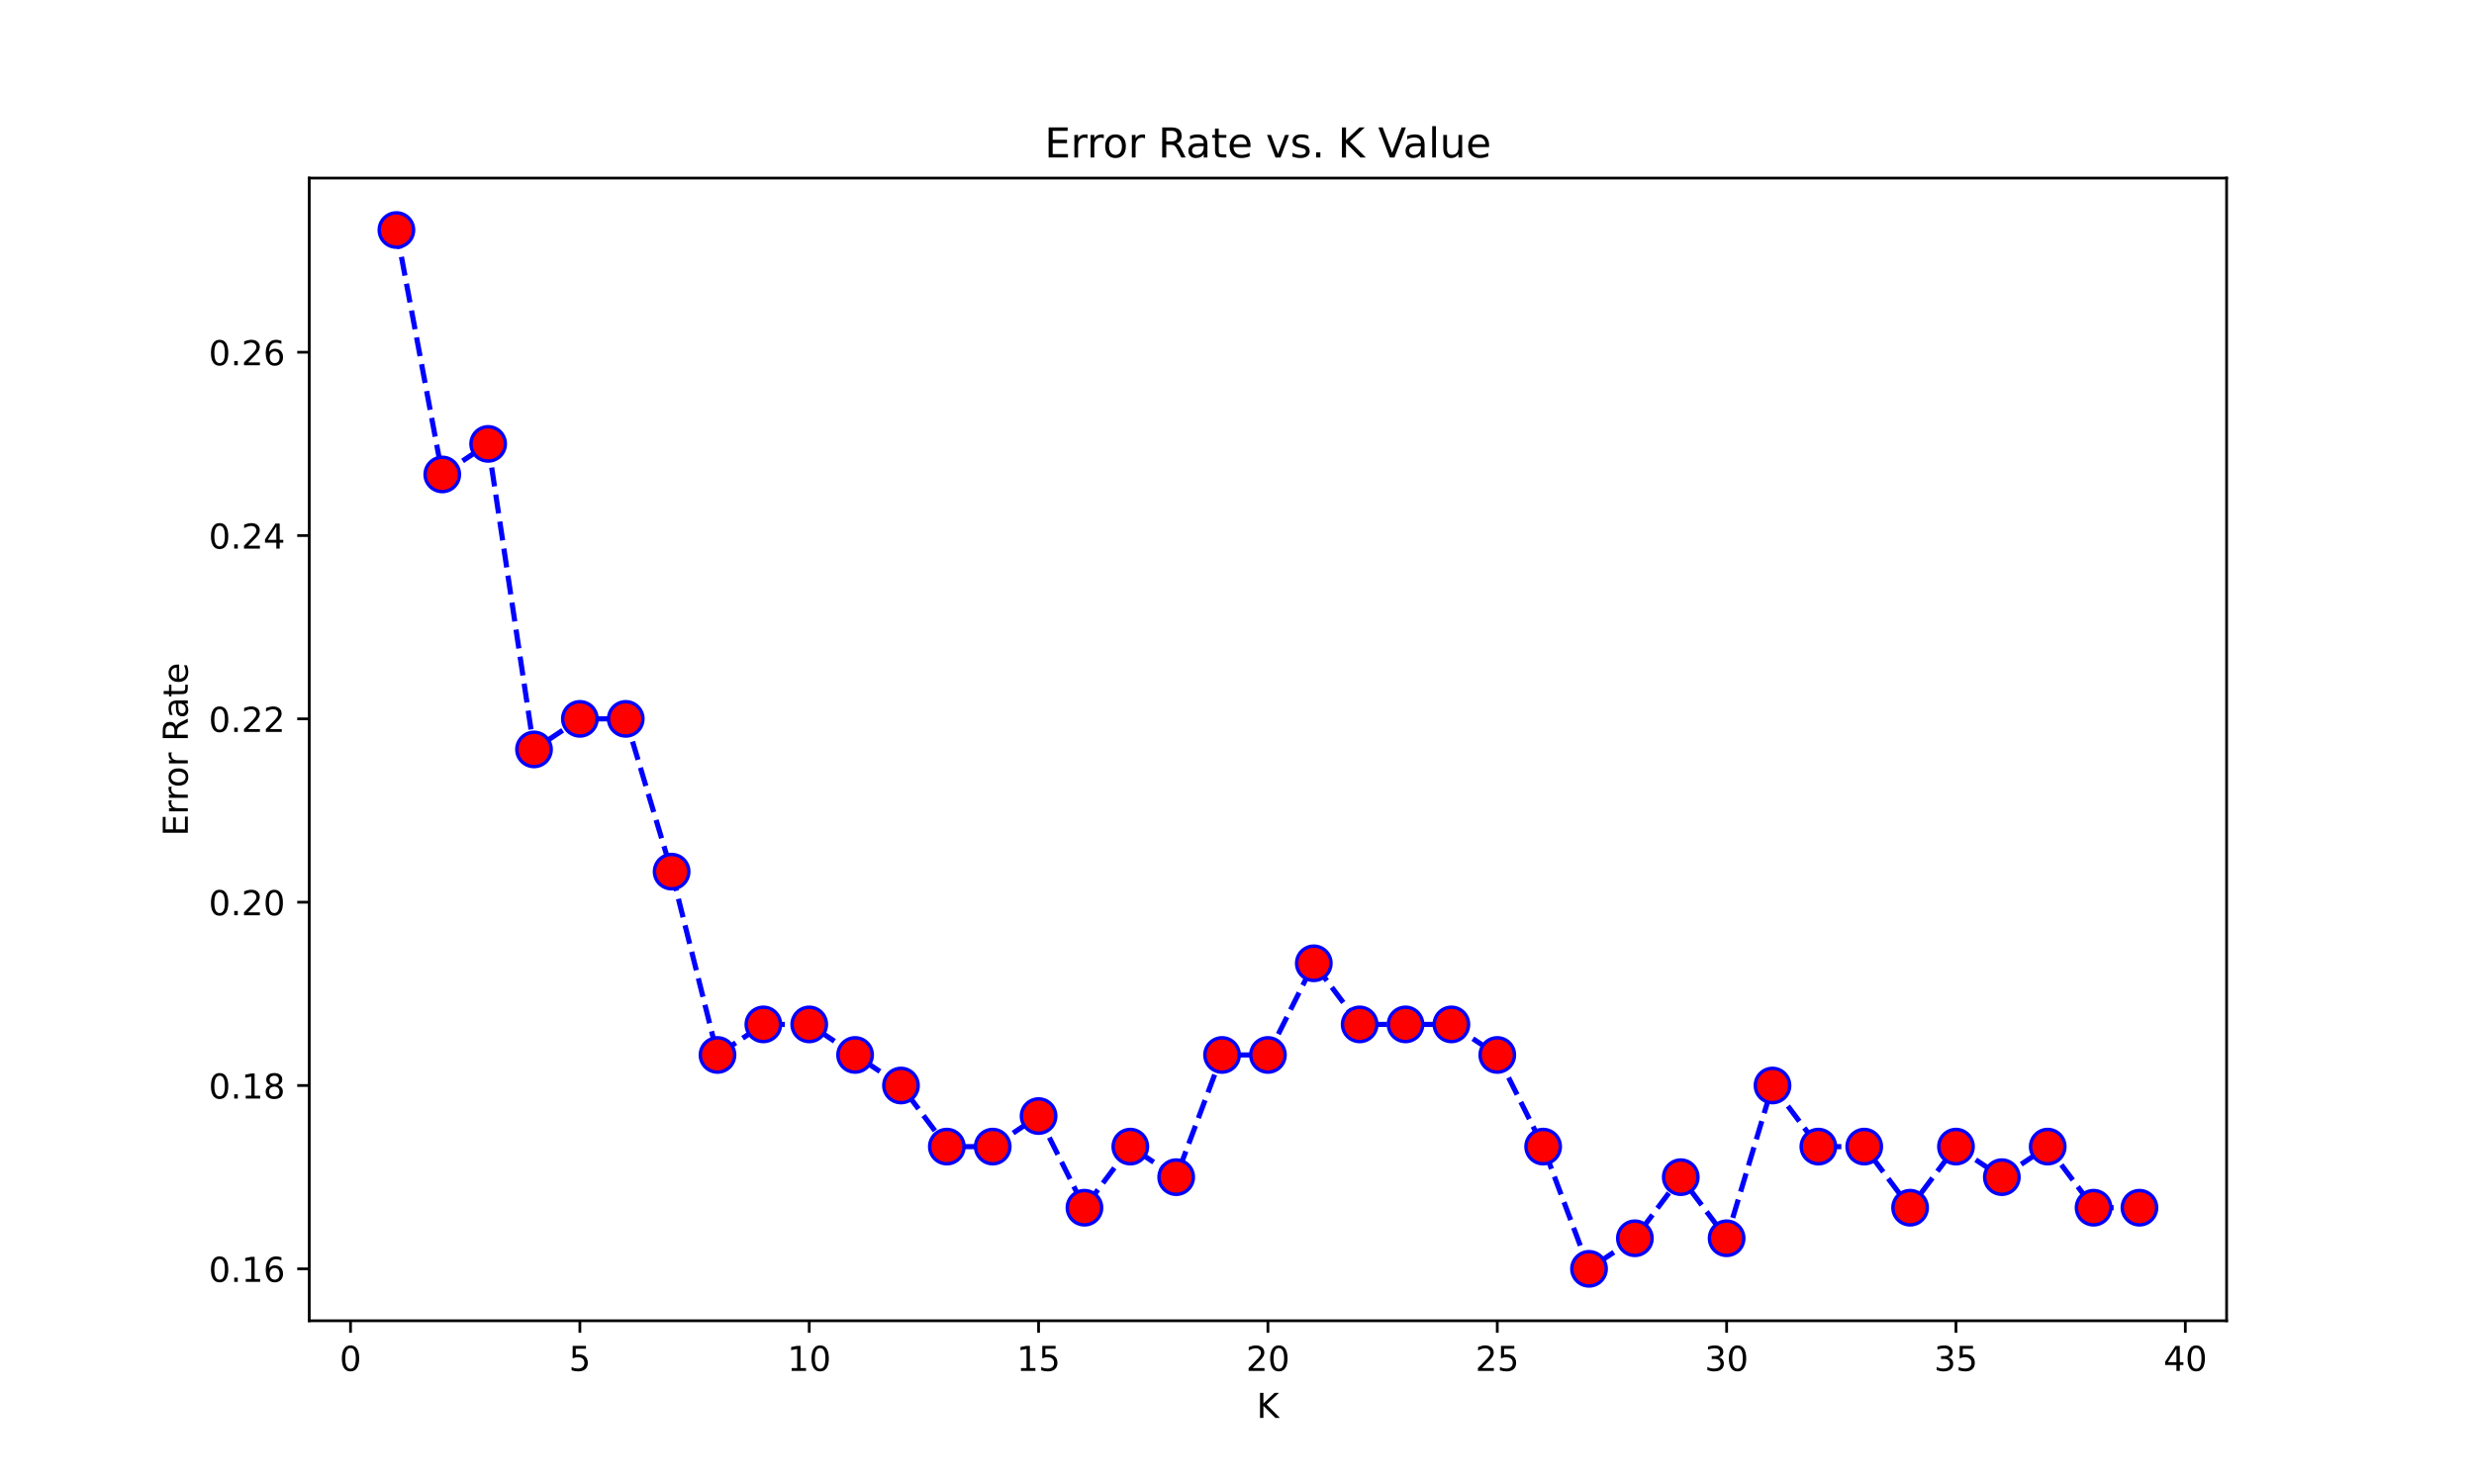
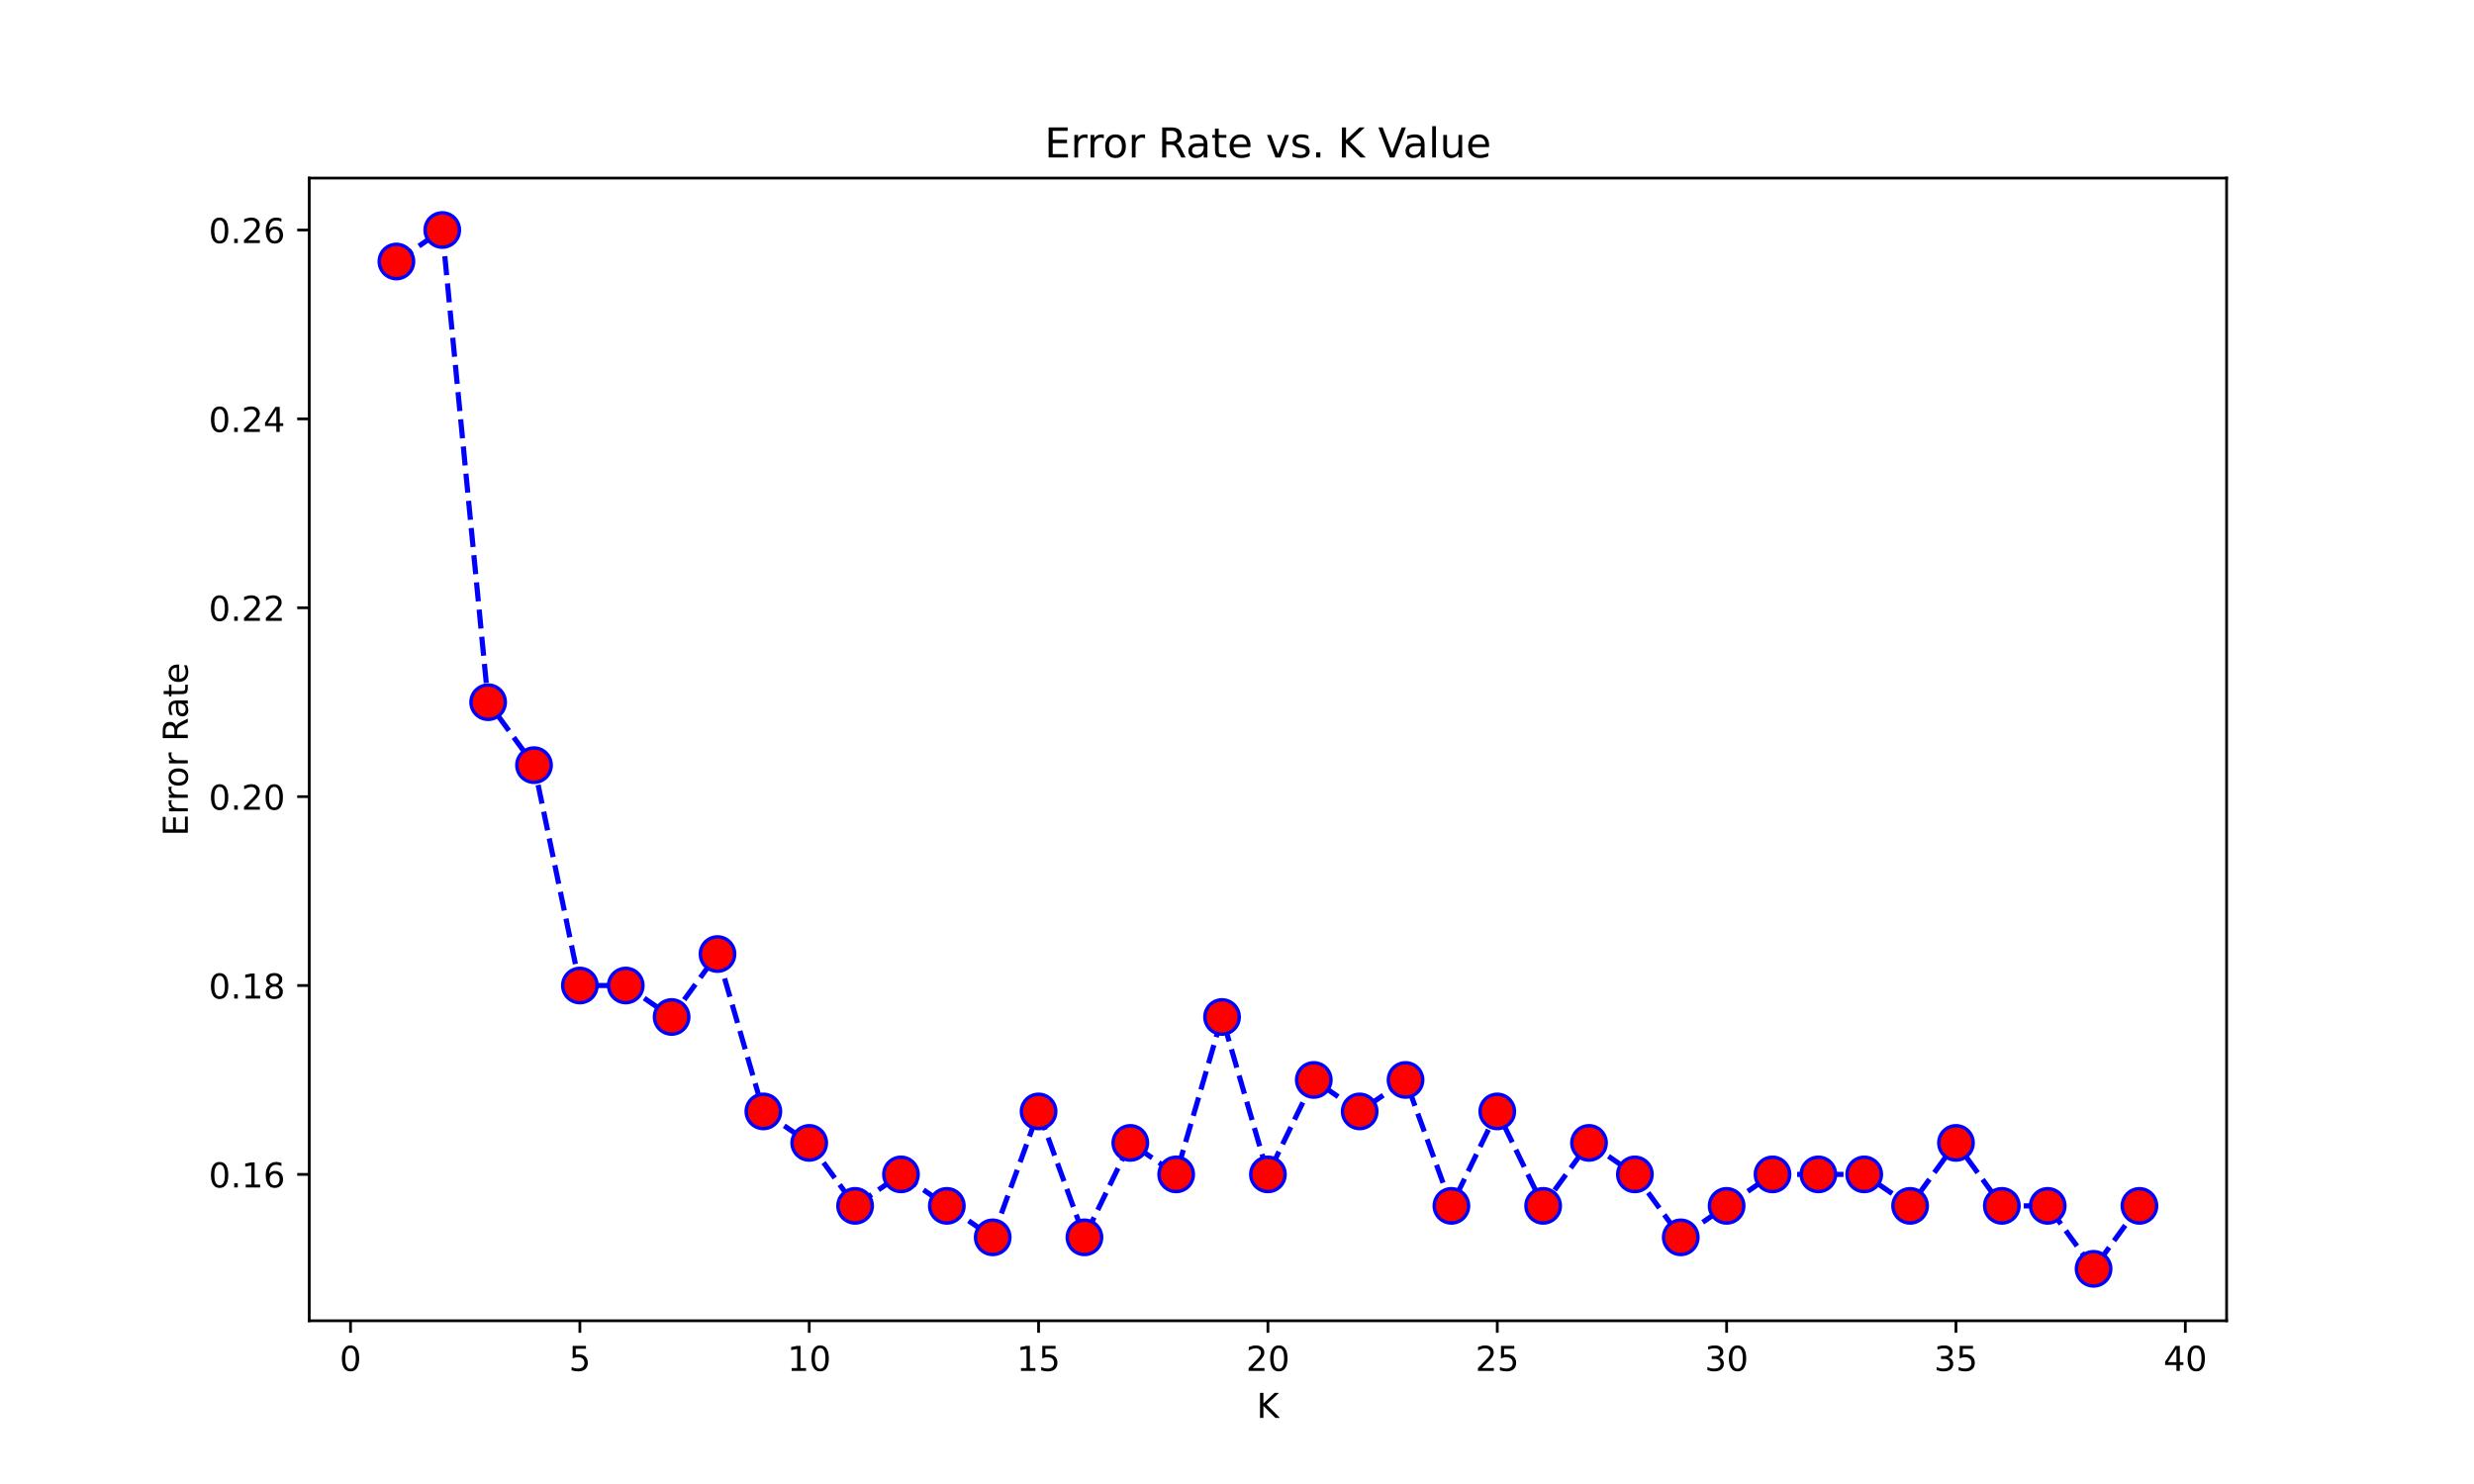
<svg xmlns="http://www.w3.org/2000/svg" xmlns:xlink="http://www.w3.org/1999/xlink" width="720pt" height="432pt" viewBox="0 0 720 432" version="1.1">
  <defs>
    <style type="text/css">*{stroke-linejoin: round; stroke-linecap: butt}</style>
  </defs>
  <g id="figure_1">
    <g id="patch_1">
      <path d="M 0 432  L 720 432  L 720 0  L 0 0  z " style="fill: #ffffff" />
    </g>
    <g id="axes_1">
      <g id="patch_2">
        <path d="M 90 384.48  L 648 384.48  L 648 51.84  L 90 51.84  z " style="fill: #ffffff" />
      </g>
      <g id="matplotlib.axis_1">
        <g id="xtick_1">
          <g id="line2d_1">
            <defs>
-               <path id="mb0535b8f52" d="M 0 0  L 0 3.5  " style="stroke: #000000; stroke-width: 0.8" />
+               <path id="ma6cb1ebcee" d="M 0 0  L 0 3.5  " style="stroke: #000000; stroke-width: 0.8" />
            </defs>
            <g>
-               <use xlink:href="#mb0535b8f52" x="102.014" y="384.48" style="stroke: #000000; stroke-width: 0.8" />
+               <use xlink:href="#ma6cb1ebcee" x="102.014" y="384.48" style="stroke: #000000; stroke-width: 0.8" />
            </g>
          </g>
          <g id="text_1">
            <g transform="translate(98.8331 399.0784)scale(0.1 -0.1)">
              <defs>
                <path id="DejaVuSans-30" d="M 2034 4250  Q 1547 4250 1301 3770  Q 1056 3291 1056 2328  Q 1056 1369 1301 889  Q 1547 409 2034 409  Q 2525 409 2770 889  Q 3016 1369 3016 2328  Q 3016 3291 2770 3770  Q 2525 4250 2034 4250  z M 2034 4750  Q 2819 4750 3233 4129  Q 3647 3509 3647 2328  Q 3647 1150 3233 529  Q 2819 -91 2034 -91  Q 1250 -91 836 529  Q 422 1150 422 2328  Q 422 3509 836 4129  Q 1250 4750 2034 4750  z " transform="scale(0.015625)" />
              </defs>
              <use xlink:href="#DejaVuSans-30" />
            </g>
          </g>
        </g>
        <g id="xtick_2">
          <g id="line2d_2">
            <g>
-               <use xlink:href="#mb0535b8f52" x="168.761" y="384.48" style="stroke: #000000; stroke-width: 0.8" />
+               <use xlink:href="#ma6cb1ebcee" x="168.761" y="384.48" style="stroke: #000000; stroke-width: 0.8" />
            </g>
          </g>
          <g id="text_2">
            <g transform="translate(165.5795 399.0784)scale(0.1 -0.1)">
              <defs>
                <path id="DejaVuSans-35" d="M 691 4666  L 3169 4666  L 3169 4134  L 1269 4134  L 1269 2991  Q 1406 3038 1543 3061  Q 1681 3084 1819 3084  Q 2600 3084 3056 2656  Q 3513 2228 3513 1497  Q 3513 744 3044 326  Q 2575 -91 1722 -91  Q 1428 -91 1123 -41  Q 819 9 494 109  L 494 744  Q 775 591 1075 516  Q 1375 441 1709 441  Q 2250 441 2565 725  Q 2881 1009 2881 1497  Q 2881 1984 2565 2268  Q 2250 2553 1709 2553  Q 1456 2553 1204 2497  Q 953 2441 691 2322  L 691 4666  z " transform="scale(0.015625)" />
              </defs>
              <use xlink:href="#DejaVuSans-35" />
            </g>
          </g>
        </g>
        <g id="xtick_3">
          <g id="line2d_3">
            <g>
-               <use xlink:href="#mb0535b8f52" x="235.507" y="384.48" style="stroke: #000000; stroke-width: 0.8" />
+               <use xlink:href="#ma6cb1ebcee" x="235.507" y="384.48" style="stroke: #000000; stroke-width: 0.8" />
            </g>
          </g>
          <g id="text_3">
            <g transform="translate(229.1447 399.0784)scale(0.1 -0.1)">
              <defs>
                <path id="DejaVuSans-31" d="M 794 531  L 1825 531  L 1825 4091  L 703 3866  L 703 4441  L 1819 4666  L 2450 4666  L 2450 531  L 3481 531  L 3481 0  L 794 0  L 794 531  z " transform="scale(0.015625)" />
              </defs>
              <use xlink:href="#DejaVuSans-31" />
              <use xlink:href="#DejaVuSans-30" x="63.623" />
            </g>
          </g>
        </g>
        <g id="xtick_4">
          <g id="line2d_4">
            <g>
-               <use xlink:href="#mb0535b8f52" x="302.254" y="384.48" style="stroke: #000000; stroke-width: 0.8" />
+               <use xlink:href="#ma6cb1ebcee" x="302.254" y="384.48" style="stroke: #000000; stroke-width: 0.8" />
            </g>
          </g>
          <g id="text_4">
            <g transform="translate(295.8911 399.0784)scale(0.1 -0.1)">
              <use xlink:href="#DejaVuSans-31" />
              <use xlink:href="#DejaVuSans-35" x="63.623" />
            </g>
          </g>
        </g>
        <g id="xtick_5">
          <g id="line2d_5">
            <g>
-               <use xlink:href="#mb0535b8f52" x="369" y="384.48" style="stroke: #000000; stroke-width: 0.8" />
+               <use xlink:href="#ma6cb1ebcee" x="369" y="384.48" style="stroke: #000000; stroke-width: 0.8" />
            </g>
          </g>
          <g id="text_5">
            <g transform="translate(362.6375 399.0784)scale(0.1 -0.1)">
              <defs>
                <path id="DejaVuSans-32" d="M 1228 531  L 3431 531  L 3431 0  L 469 0  L 469 531  Q 828 903 1448 1529  Q 2069 2156 2228 2338  Q 2531 2678 2651 2914  Q 2772 3150 2772 3378  Q 2772 3750 2511 3984  Q 2250 4219 1831 4219  Q 1534 4219 1204 4116  Q 875 4013 500 3803  L 500 4441  Q 881 4594 1212 4672  Q 1544 4750 1819 4750  Q 2544 4750 2975 4387  Q 3406 4025 3406 3419  Q 3406 3131 3298 2873  Q 3191 2616 2906 2266  Q 2828 2175 2409 1742  Q 1991 1309 1228 531  z " transform="scale(0.015625)" />
              </defs>
              <use xlink:href="#DejaVuSans-32" />
              <use xlink:href="#DejaVuSans-30" x="63.623" />
            </g>
          </g>
        </g>
        <g id="xtick_6">
          <g id="line2d_6">
            <g>
-               <use xlink:href="#mb0535b8f52" x="435.746" y="384.48" style="stroke: #000000; stroke-width: 0.8" />
+               <use xlink:href="#ma6cb1ebcee" x="435.746" y="384.48" style="stroke: #000000; stroke-width: 0.8" />
            </g>
          </g>
          <g id="text_6">
            <g transform="translate(429.3839 399.0784)scale(0.1 -0.1)">
              <use xlink:href="#DejaVuSans-32" />
              <use xlink:href="#DejaVuSans-35" x="63.623" />
            </g>
          </g>
        </g>
        <g id="xtick_7">
          <g id="line2d_7">
            <g>
-               <use xlink:href="#mb0535b8f52" x="502.493" y="384.48" style="stroke: #000000; stroke-width: 0.8" />
+               <use xlink:href="#ma6cb1ebcee" x="502.493" y="384.48" style="stroke: #000000; stroke-width: 0.8" />
            </g>
          </g>
          <g id="text_7">
            <g transform="translate(496.1303 399.0784)scale(0.1 -0.1)">
              <defs>
                <path id="DejaVuSans-33" d="M 2597 2516  Q 3050 2419 3304 2112  Q 3559 1806 3559 1356  Q 3559 666 3084 287  Q 2609 -91 1734 -91  Q 1441 -91 1130 -33  Q 819 25 488 141  L 488 750  Q 750 597 1062 519  Q 1375 441 1716 441  Q 2309 441 2620 675  Q 2931 909 2931 1356  Q 2931 1769 2642 2001  Q 2353 2234 1838 2234  L 1294 2234  L 1294 2753  L 1863 2753  Q 2328 2753 2575 2939  Q 2822 3125 2822 3475  Q 2822 3834 2567 4026  Q 2313 4219 1838 4219  Q 1578 4219 1281 4162  Q 984 4106 628 3988  L 628 4550  Q 988 4650 1302 4700  Q 1616 4750 1894 4750  Q 2613 4750 3031 4423  Q 3450 4097 3450 3541  Q 3450 3153 3228 2886  Q 3006 2619 2597 2516  z " transform="scale(0.015625)" />
              </defs>
              <use xlink:href="#DejaVuSans-33" />
              <use xlink:href="#DejaVuSans-30" x="63.623" />
            </g>
          </g>
        </g>
        <g id="xtick_8">
          <g id="line2d_8">
            <g>
-               <use xlink:href="#mb0535b8f52" x="569.239" y="384.48" style="stroke: #000000; stroke-width: 0.8" />
+               <use xlink:href="#ma6cb1ebcee" x="569.239" y="384.48" style="stroke: #000000; stroke-width: 0.8" />
            </g>
          </g>
          <g id="text_8">
            <g transform="translate(562.8767 399.0784)scale(0.1 -0.1)">
              <use xlink:href="#DejaVuSans-33" />
              <use xlink:href="#DejaVuSans-35" x="63.623" />
            </g>
          </g>
        </g>
        <g id="xtick_9">
          <g id="line2d_9">
            <g>
-               <use xlink:href="#mb0535b8f52" x="635.986" y="384.48" style="stroke: #000000; stroke-width: 0.8" />
+               <use xlink:href="#ma6cb1ebcee" x="635.986" y="384.48" style="stroke: #000000; stroke-width: 0.8" />
            </g>
          </g>
          <g id="text_9">
            <g transform="translate(629.6231 399.0784)scale(0.1 -0.1)">
              <defs>
                <path id="DejaVuSans-34" d="M 2419 4116  L 825 1625  L 2419 1625  L 2419 4116  z M 2253 4666  L 3047 4666  L 3047 1625  L 3713 1625  L 3713 1100  L 3047 1100  L 3047 0  L 2419 0  L 2419 1100  L 313 1100  L 313 1709  L 2253 4666  z " transform="scale(0.015625)" />
              </defs>
              <use xlink:href="#DejaVuSans-34" />
              <use xlink:href="#DejaVuSans-30" x="63.623" />
            </g>
          </g>
        </g>
        <g id="text_10">
          <g transform="translate(365.7211 412.7566)scale(0.1 -0.1)">
            <defs>
              <path id="DejaVuSans-4b" d="M 628 4666  L 1259 4666  L 1259 2694  L 3353 4666  L 4166 4666  L 1850 2491  L 4331 0  L 3500 0  L 1259 2247  L 1259 0  L 628 0  L 628 4666  z " transform="scale(0.015625)" />
            </defs>
            <use xlink:href="#DejaVuSans-4b" />
          </g>
        </g>
      </g>
      <g id="matplotlib.axis_2">
        <g id="ytick_1">
          <g id="line2d_10">
            <defs>
-               <path id="m6b3e0e03b1" d="M 0 0  L -3.5 0  " style="stroke: #000000; stroke-width: 0.8" />
+               <path id="md2ee642b07" d="M 0 0  L -3.5 0  " style="stroke: #000000; stroke-width: 0.8" />
            </defs>
            <g>
-               <use xlink:href="#m6b3e0e03b1" x="90" y="369.36" style="stroke: #000000; stroke-width: 0.8" />
+               <use xlink:href="#md2ee642b07" x="90" y="341.869" style="stroke: #000000; stroke-width: 0.8" />
            </g>
          </g>
          <g id="text_11">
-             <g transform="translate(60.73438 373.1592)scale(0.1 -0.1)">
+             <g transform="translate(60.73438 345.6683)scale(0.1 -0.1)">
              <defs>
                <path id="DejaVuSans-2e" d="M 684 794  L 1344 794  L 1344 0  L 684 0  L 684 794  z " transform="scale(0.015625)" />
                <path id="DejaVuSans-36" d="M 2113 2584  Q 1688 2584 1439 2293  Q 1191 2003 1191 1497  Q 1191 994 1439 701  Q 1688 409 2113 409  Q 2538 409 2786 701  Q 3034 994 3034 1497  Q 3034 2003 2786 2293  Q 2538 2584 2113 2584  z M 3366 4563  L 3366 3988  Q 3128 4100 2886 4159  Q 2644 4219 2406 4219  Q 1781 4219 1451 3797  Q 1122 3375 1075 2522  Q 1259 2794 1537 2939  Q 1816 3084 2150 3084  Q 2853 3084 3261 2657  Q 3669 2231 3669 1497  Q 3669 778 3244 343  Q 2819 -91 2113 -91  Q 1303 -91 875 529  Q 447 1150 447 2328  Q 447 3434 972 4092  Q 1497 4750 2381 4750  Q 2619 4750 2861 4703  Q 3103 4656 3366 4563  z " transform="scale(0.015625)" />
              </defs>
              <use xlink:href="#DejaVuSans-30" />
              <use xlink:href="#DejaVuSans-2e" x="63.623" />
              <use xlink:href="#DejaVuSans-31" x="95.41" />
              <use xlink:href="#DejaVuSans-36" x="159.033" />
            </g>
          </g>
        </g>
        <g id="ytick_2">
          <g id="line2d_11">
            <g>
-               <use xlink:href="#m6b3e0e03b1" x="90" y="315.995" style="stroke: #000000; stroke-width: 0.8" />
+               <use xlink:href="#md2ee642b07" x="90" y="286.887" style="stroke: #000000; stroke-width: 0.8" />
            </g>
          </g>
          <g id="text_12">
-             <g transform="translate(60.73438 319.7945)scale(0.1 -0.1)">
+             <g transform="translate(60.73438 290.6865)scale(0.1 -0.1)">
              <defs>
                <path id="DejaVuSans-38" d="M 2034 2216  Q 1584 2216 1326 1975  Q 1069 1734 1069 1313  Q 1069 891 1326 650  Q 1584 409 2034 409  Q 2484 409 2743 651  Q 3003 894 3003 1313  Q 3003 1734 2745 1975  Q 2488 2216 2034 2216  z M 1403 2484  Q 997 2584 770 2862  Q 544 3141 544 3541  Q 544 4100 942 4425  Q 1341 4750 2034 4750  Q 2731 4750 3128 4425  Q 3525 4100 3525 3541  Q 3525 3141 3298 2862  Q 3072 2584 2669 2484  Q 3125 2378 3379 2068  Q 3634 1759 3634 1313  Q 3634 634 3220 271  Q 2806 -91 2034 -91  Q 1263 -91 848 271  Q 434 634 434 1313  Q 434 1759 690 2068  Q 947 2378 1403 2484  z M 1172 3481  Q 1172 3119 1398 2916  Q 1625 2713 2034 2713  Q 2441 2713 2670 2916  Q 2900 3119 2900 3481  Q 2900 3844 2670 4047  Q 2441 4250 2034 4250  Q 1625 4250 1398 4047  Q 1172 3844 1172 3481  z " transform="scale(0.015625)" />
              </defs>
              <use xlink:href="#DejaVuSans-30" />
              <use xlink:href="#DejaVuSans-2e" x="63.623" />
              <use xlink:href="#DejaVuSans-31" x="95.41" />
              <use xlink:href="#DejaVuSans-38" x="159.033" />
            </g>
          </g>
        </g>
        <g id="ytick_3">
          <g id="line2d_12">
            <g>
-               <use xlink:href="#m6b3e0e03b1" x="90" y="262.631" style="stroke: #000000; stroke-width: 0.8" />
+               <use xlink:href="#md2ee642b07" x="90" y="231.905" style="stroke: #000000; stroke-width: 0.8" />
            </g>
          </g>
          <g id="text_13">
-             <g transform="translate(60.73438 266.4298)scale(0.1 -0.1)">
+             <g transform="translate(60.73438 235.7047)scale(0.1 -0.1)">
              <use xlink:href="#DejaVuSans-30" />
              <use xlink:href="#DejaVuSans-2e" x="63.623" />
              <use xlink:href="#DejaVuSans-32" x="95.41" />
              <use xlink:href="#DejaVuSans-30" x="159.033" />
            </g>
          </g>
        </g>
        <g id="ytick_4">
          <g id="line2d_13">
            <g>
-               <use xlink:href="#m6b3e0e03b1" x="90" y="209.266" style="stroke: #000000; stroke-width: 0.8" />
+               <use xlink:href="#md2ee642b07" x="90" y="176.924" style="stroke: #000000; stroke-width: 0.8" />
            </g>
          </g>
          <g id="text_14">
-             <g transform="translate(60.73438 213.0651)scale(0.1 -0.1)">
+             <g transform="translate(60.73438 180.7229)scale(0.1 -0.1)">
              <use xlink:href="#DejaVuSans-30" />
              <use xlink:href="#DejaVuSans-2e" x="63.623" />
              <use xlink:href="#DejaVuSans-32" x="95.41" />
              <use xlink:href="#DejaVuSans-32" x="159.033" />
            </g>
          </g>
        </g>
        <g id="ytick_5">
          <g id="line2d_14">
            <g>
-               <use xlink:href="#m6b3e0e03b1" x="90" y="155.901" style="stroke: #000000; stroke-width: 0.8" />
+               <use xlink:href="#md2ee642b07" x="90" y="121.942" style="stroke: #000000; stroke-width: 0.8" />
            </g>
          </g>
          <g id="text_15">
-             <g transform="translate(60.73438 159.7004)scale(0.1 -0.1)">
+             <g transform="translate(60.73438 125.741)scale(0.1 -0.1)">
              <use xlink:href="#DejaVuSans-30" />
              <use xlink:href="#DejaVuSans-2e" x="63.623" />
              <use xlink:href="#DejaVuSans-32" x="95.41" />
              <use xlink:href="#DejaVuSans-34" x="159.033" />
            </g>
          </g>
        </g>
        <g id="ytick_6">
          <g id="line2d_15">
            <g>
-               <use xlink:href="#m6b3e0e03b1" x="90" y="102.536" style="stroke: #000000; stroke-width: 0.8" />
+               <use xlink:href="#md2ee642b07" x="90" y="66.96" style="stroke: #000000; stroke-width: 0.8" />
            </g>
          </g>
          <g id="text_16">
-             <g transform="translate(60.73438 106.3357)scale(0.1 -0.1)">
+             <g transform="translate(60.73438 70.75922)scale(0.1 -0.1)">
              <use xlink:href="#DejaVuSans-30" />
              <use xlink:href="#DejaVuSans-2e" x="63.623" />
              <use xlink:href="#DejaVuSans-32" x="95.41" />
              <use xlink:href="#DejaVuSans-36" x="159.033" />
            </g>
          </g>
        </g>
        <g id="text_17">
          <g transform="translate(54.65469 243.3967)rotate(-90)scale(0.1 -0.1)">
            <defs>
              <path id="DejaVuSans-45" d="M 628 4666  L 3578 4666  L 3578 4134  L 1259 4134  L 1259 2753  L 3481 2753  L 3481 2222  L 1259 2222  L 1259 531  L 3634 531  L 3634 0  L 628 0  L 628 4666  z " transform="scale(0.015625)" />
              <path id="DejaVuSans-72" d="M 2631 2963  Q 2534 3019 2420 3045  Q 2306 3072 2169 3072  Q 1681 3072 1420 2755  Q 1159 2438 1159 1844  L 1159 0  L 581 0  L 581 3500  L 1159 3500  L 1159 2956  Q 1341 3275 1631 3429  Q 1922 3584 2338 3584  Q 2397 3584 2469 3576  Q 2541 3569 2628 3553  L 2631 2963  z " transform="scale(0.015625)" />
              <path id="DejaVuSans-6f" d="M 1959 3097  Q 1497 3097 1228 2736  Q 959 2375 959 1747  Q 959 1119 1226 758  Q 1494 397 1959 397  Q 2419 397 2687 759  Q 2956 1122 2956 1747  Q 2956 2369 2687 2733  Q 2419 3097 1959 3097  z M 1959 3584  Q 2709 3584 3137 3096  Q 3566 2609 3566 1747  Q 3566 888 3137 398  Q 2709 -91 1959 -91  Q 1206 -91 779 398  Q 353 888 353 1747  Q 353 2609 779 3096  Q 1206 3584 1959 3584  z " transform="scale(0.015625)" />
              <path id="DejaVuSans-20" transform="scale(0.015625)" />
              <path id="DejaVuSans-52" d="M 2841 2188  Q 3044 2119 3236 1894  Q 3428 1669 3622 1275  L 4263 0  L 3584 0  L 2988 1197  Q 2756 1666 2539 1819  Q 2322 1972 1947 1972  L 1259 1972  L 1259 0  L 628 0  L 628 4666  L 2053 4666  Q 2853 4666 3247 4331  Q 3641 3997 3641 3322  Q 3641 2881 3436 2590  Q 3231 2300 2841 2188  z M 1259 4147  L 1259 2491  L 2053 2491  Q 2509 2491 2742 2702  Q 2975 2913 2975 3322  Q 2975 3731 2742 3939  Q 2509 4147 2053 4147  L 1259 4147  z " transform="scale(0.015625)" />
              <path id="DejaVuSans-61" d="M 2194 1759  Q 1497 1759 1228 1600  Q 959 1441 959 1056  Q 959 750 1161 570  Q 1363 391 1709 391  Q 2188 391 2477 730  Q 2766 1069 2766 1631  L 2766 1759  L 2194 1759  z M 3341 1997  L 3341 0  L 2766 0  L 2766 531  Q 2569 213 2275 61  Q 1981 -91 1556 -91  Q 1019 -91 701 211  Q 384 513 384 1019  Q 384 1609 779 1909  Q 1175 2209 1959 2209  L 2766 2209  L 2766 2266  Q 2766 2663 2505 2880  Q 2244 3097 1772 3097  Q 1472 3097 1187 3025  Q 903 2953 641 2809  L 641 3341  Q 956 3463 1253 3523  Q 1550 3584 1831 3584  Q 2591 3584 2966 3190  Q 3341 2797 3341 1997  z " transform="scale(0.015625)" />
              <path id="DejaVuSans-74" d="M 1172 4494  L 1172 3500  L 2356 3500  L 2356 3053  L 1172 3053  L 1172 1153  Q 1172 725 1289 603  Q 1406 481 1766 481  L 2356 481  L 2356 0  L 1766 0  Q 1100 0 847 248  Q 594 497 594 1153  L 594 3053  L 172 3053  L 172 3500  L 594 3500  L 594 4494  L 1172 4494  z " transform="scale(0.015625)" />
              <path id="DejaVuSans-65" d="M 3597 1894  L 3597 1613  L 953 1613  Q 991 1019 1311 708  Q 1631 397 2203 397  Q 2534 397 2845 478  Q 3156 559 3463 722  L 3463 178  Q 3153 47 2828 -22  Q 2503 -91 2169 -91  Q 1331 -91 842 396  Q 353 884 353 1716  Q 353 2575 817 3079  Q 1281 3584 2069 3584  Q 2775 3584 3186 3129  Q 3597 2675 3597 1894  z M 3022 2063  Q 3016 2534 2758 2815  Q 2500 3097 2075 3097  Q 1594 3097 1305 2825  Q 1016 2553 972 2059  L 3022 2063  z " transform="scale(0.015625)" />
            </defs>
            <use xlink:href="#DejaVuSans-45" />
            <use xlink:href="#DejaVuSans-72" x="63.184" />
            <use xlink:href="#DejaVuSans-72" x="102.547" />
            <use xlink:href="#DejaVuSans-6f" x="141.41" />
            <use xlink:href="#DejaVuSans-72" x="202.592" />
            <use xlink:href="#DejaVuSans-20" x="243.705" />
            <use xlink:href="#DejaVuSans-52" x="275.492" />
            <use xlink:href="#DejaVuSans-61" x="342.725" />
            <use xlink:href="#DejaVuSans-74" x="404.004" />
            <use xlink:href="#DejaVuSans-65" x="443.213" />
          </g>
        </g>
      </g>
      <g id="line2d_16">
-         <path d="M 115.364 66.96  L 128.713 138.113  L 142.062 129.219  L 155.411 218.16  L 168.761 209.266  L 182.11 209.266  L 195.459 253.736  L 208.809 307.101  L 222.158 298.207  L 235.507 298.207  L 248.856 307.101  L 262.206 315.995  L 275.555 333.784  L 288.904 333.784  L 302.254 324.889  L 315.603 351.572  L 328.952 333.784  L 342.301 342.678  L 355.651 307.101  L 369 307.101  L 382.349 280.419  L 395.699 298.207  L 409.048 298.207  L 422.397 298.207  L 435.746 307.101  L 449.096 333.784  L 462.445 369.36  L 475.794 360.466  L 489.144 342.678  L 502.493 360.466  L 515.842 315.995  L 529.191 333.784  L 542.541 333.784  L 555.89 351.572  L 569.239 333.784  L 582.589 342.678  L 595.938 333.784  L 609.287 351.572  L 622.636 351.572  " clip-path="url(#pf436e367c7)" style="fill: none; stroke-dasharray: 5.55,2.4; stroke-dashoffset: 0; stroke: #0000ff; stroke-width: 1.5" />
+         <path d="M 115.364 76.124  L 128.713 66.96  L 142.062 204.415  L 155.411 222.742  L 168.761 286.887  L 182.11 286.887  L 195.459 296.051  L 208.809 277.724  L 222.158 323.542  L 235.507 332.705  L 248.856 351.033  L 262.206 341.869  L 275.555 351.033  L 288.904 360.196  L 302.254 323.542  L 315.603 360.196  L 328.952 332.705  L 342.301 341.869  L 355.651 296.051  L 369 341.869  L 382.349 314.378  L 395.699 323.542  L 409.048 314.378  L 422.397 351.033  L 435.746 323.542  L 449.096 351.033  L 462.445 332.705  L 475.794 341.869  L 489.144 360.196  L 502.493 351.033  L 515.842 341.869  L 529.191 341.869  L 542.541 341.869  L 555.89 351.033  L 569.239 332.705  L 582.589 351.033  L 595.938 351.033  L 609.287 369.36  L 622.636 351.033  " clip-path="url(#p00ebb4a8f3)" style="fill: none; stroke-dasharray: 5.55,2.4; stroke-dashoffset: 0; stroke: #0000ff; stroke-width: 1.5" />
        <defs>
-           <path id="m2af73bcbdb" d="M 0 5  C 1.326 5 2.598 4.473 3.536 3.536  C 4.473 2.598 5 1.326 5 0  C 5 -1.326 4.473 -2.598 3.536 -3.536  C 2.598 -4.473 1.326 -5 0 -5  C -1.326 -5 -2.598 -4.473 -3.536 -3.536  C -4.473 -2.598 -5 -1.326 -5 0  C -5 1.326 -4.473 2.598 -3.536 3.536  C -2.598 4.473 -1.326 5 0 5  z " style="stroke: #0000ff" />
+           <path id="m67680b42c2" d="M 0 5  C 1.326 5 2.598 4.473 3.536 3.536  C 4.473 2.598 5 1.326 5 0  C 5 -1.326 4.473 -2.598 3.536 -3.536  C 2.598 -4.473 1.326 -5 0 -5  C -1.326 -5 -2.598 -4.473 -3.536 -3.536  C -4.473 -2.598 -5 -1.326 -5 0  C -5 1.326 -4.473 2.598 -3.536 3.536  C -2.598 4.473 -1.326 5 0 5  z " style="stroke: #0000ff" />
        </defs>
-         <g clip-path="url(#pf436e367c7)">
-           <use xlink:href="#m2af73bcbdb" x="115.364" y="66.96" style="fill: #ff0000; stroke: #0000ff" />
-           <use xlink:href="#m2af73bcbdb" x="128.713" y="138.113" style="fill: #ff0000; stroke: #0000ff" />
-           <use xlink:href="#m2af73bcbdb" x="142.062" y="129.219" style="fill: #ff0000; stroke: #0000ff" />
-           <use xlink:href="#m2af73bcbdb" x="155.411" y="218.16" style="fill: #ff0000; stroke: #0000ff" />
-           <use xlink:href="#m2af73bcbdb" x="168.761" y="209.266" style="fill: #ff0000; stroke: #0000ff" />
-           <use xlink:href="#m2af73bcbdb" x="182.11" y="209.266" style="fill: #ff0000; stroke: #0000ff" />
-           <use xlink:href="#m2af73bcbdb" x="195.459" y="253.736" style="fill: #ff0000; stroke: #0000ff" />
-           <use xlink:href="#m2af73bcbdb" x="208.809" y="307.101" style="fill: #ff0000; stroke: #0000ff" />
-           <use xlink:href="#m2af73bcbdb" x="222.158" y="298.207" style="fill: #ff0000; stroke: #0000ff" />
-           <use xlink:href="#m2af73bcbdb" x="235.507" y="298.207" style="fill: #ff0000; stroke: #0000ff" />
-           <use xlink:href="#m2af73bcbdb" x="248.856" y="307.101" style="fill: #ff0000; stroke: #0000ff" />
-           <use xlink:href="#m2af73bcbdb" x="262.206" y="315.995" style="fill: #ff0000; stroke: #0000ff" />
-           <use xlink:href="#m2af73bcbdb" x="275.555" y="333.784" style="fill: #ff0000; stroke: #0000ff" />
-           <use xlink:href="#m2af73bcbdb" x="288.904" y="333.784" style="fill: #ff0000; stroke: #0000ff" />
-           <use xlink:href="#m2af73bcbdb" x="302.254" y="324.889" style="fill: #ff0000; stroke: #0000ff" />
-           <use xlink:href="#m2af73bcbdb" x="315.603" y="351.572" style="fill: #ff0000; stroke: #0000ff" />
-           <use xlink:href="#m2af73bcbdb" x="328.952" y="333.784" style="fill: #ff0000; stroke: #0000ff" />
-           <use xlink:href="#m2af73bcbdb" x="342.301" y="342.678" style="fill: #ff0000; stroke: #0000ff" />
-           <use xlink:href="#m2af73bcbdb" x="355.651" y="307.101" style="fill: #ff0000; stroke: #0000ff" />
-           <use xlink:href="#m2af73bcbdb" x="369" y="307.101" style="fill: #ff0000; stroke: #0000ff" />
-           <use xlink:href="#m2af73bcbdb" x="382.349" y="280.419" style="fill: #ff0000; stroke: #0000ff" />
-           <use xlink:href="#m2af73bcbdb" x="395.699" y="298.207" style="fill: #ff0000; stroke: #0000ff" />
-           <use xlink:href="#m2af73bcbdb" x="409.048" y="298.207" style="fill: #ff0000; stroke: #0000ff" />
-           <use xlink:href="#m2af73bcbdb" x="422.397" y="298.207" style="fill: #ff0000; stroke: #0000ff" />
-           <use xlink:href="#m2af73bcbdb" x="435.746" y="307.101" style="fill: #ff0000; stroke: #0000ff" />
-           <use xlink:href="#m2af73bcbdb" x="449.096" y="333.784" style="fill: #ff0000; stroke: #0000ff" />
-           <use xlink:href="#m2af73bcbdb" x="462.445" y="369.36" style="fill: #ff0000; stroke: #0000ff" />
-           <use xlink:href="#m2af73bcbdb" x="475.794" y="360.466" style="fill: #ff0000; stroke: #0000ff" />
-           <use xlink:href="#m2af73bcbdb" x="489.144" y="342.678" style="fill: #ff0000; stroke: #0000ff" />
-           <use xlink:href="#m2af73bcbdb" x="502.493" y="360.466" style="fill: #ff0000; stroke: #0000ff" />
-           <use xlink:href="#m2af73bcbdb" x="515.842" y="315.995" style="fill: #ff0000; stroke: #0000ff" />
-           <use xlink:href="#m2af73bcbdb" x="529.191" y="333.784" style="fill: #ff0000; stroke: #0000ff" />
-           <use xlink:href="#m2af73bcbdb" x="542.541" y="333.784" style="fill: #ff0000; stroke: #0000ff" />
-           <use xlink:href="#m2af73bcbdb" x="555.89" y="351.572" style="fill: #ff0000; stroke: #0000ff" />
-           <use xlink:href="#m2af73bcbdb" x="569.239" y="333.784" style="fill: #ff0000; stroke: #0000ff" />
-           <use xlink:href="#m2af73bcbdb" x="582.589" y="342.678" style="fill: #ff0000; stroke: #0000ff" />
-           <use xlink:href="#m2af73bcbdb" x="595.938" y="333.784" style="fill: #ff0000; stroke: #0000ff" />
-           <use xlink:href="#m2af73bcbdb" x="609.287" y="351.572" style="fill: #ff0000; stroke: #0000ff" />
-           <use xlink:href="#m2af73bcbdb" x="622.636" y="351.572" style="fill: #ff0000; stroke: #0000ff" />
+         <g clip-path="url(#p00ebb4a8f3)">
+           <use xlink:href="#m67680b42c2" x="115.364" y="76.124" style="fill: #ff0000; stroke: #0000ff" />
+           <use xlink:href="#m67680b42c2" x="128.713" y="66.96" style="fill: #ff0000; stroke: #0000ff" />
+           <use xlink:href="#m67680b42c2" x="142.062" y="204.415" style="fill: #ff0000; stroke: #0000ff" />
+           <use xlink:href="#m67680b42c2" x="155.411" y="222.742" style="fill: #ff0000; stroke: #0000ff" />
+           <use xlink:href="#m67680b42c2" x="168.761" y="286.887" style="fill: #ff0000; stroke: #0000ff" />
+           <use xlink:href="#m67680b42c2" x="182.11" y="286.887" style="fill: #ff0000; stroke: #0000ff" />
+           <use xlink:href="#m67680b42c2" x="195.459" y="296.051" style="fill: #ff0000; stroke: #0000ff" />
+           <use xlink:href="#m67680b42c2" x="208.809" y="277.724" style="fill: #ff0000; stroke: #0000ff" />
+           <use xlink:href="#m67680b42c2" x="222.158" y="323.542" style="fill: #ff0000; stroke: #0000ff" />
+           <use xlink:href="#m67680b42c2" x="235.507" y="332.705" style="fill: #ff0000; stroke: #0000ff" />
+           <use xlink:href="#m67680b42c2" x="248.856" y="351.033" style="fill: #ff0000; stroke: #0000ff" />
+           <use xlink:href="#m67680b42c2" x="262.206" y="341.869" style="fill: #ff0000; stroke: #0000ff" />
+           <use xlink:href="#m67680b42c2" x="275.555" y="351.033" style="fill: #ff0000; stroke: #0000ff" />
+           <use xlink:href="#m67680b42c2" x="288.904" y="360.196" style="fill: #ff0000; stroke: #0000ff" />
+           <use xlink:href="#m67680b42c2" x="302.254" y="323.542" style="fill: #ff0000; stroke: #0000ff" />
+           <use xlink:href="#m67680b42c2" x="315.603" y="360.196" style="fill: #ff0000; stroke: #0000ff" />
+           <use xlink:href="#m67680b42c2" x="328.952" y="332.705" style="fill: #ff0000; stroke: #0000ff" />
+           <use xlink:href="#m67680b42c2" x="342.301" y="341.869" style="fill: #ff0000; stroke: #0000ff" />
+           <use xlink:href="#m67680b42c2" x="355.651" y="296.051" style="fill: #ff0000; stroke: #0000ff" />
+           <use xlink:href="#m67680b42c2" x="369" y="341.869" style="fill: #ff0000; stroke: #0000ff" />
+           <use xlink:href="#m67680b42c2" x="382.349" y="314.378" style="fill: #ff0000; stroke: #0000ff" />
+           <use xlink:href="#m67680b42c2" x="395.699" y="323.542" style="fill: #ff0000; stroke: #0000ff" />
+           <use xlink:href="#m67680b42c2" x="409.048" y="314.378" style="fill: #ff0000; stroke: #0000ff" />
+           <use xlink:href="#m67680b42c2" x="422.397" y="351.033" style="fill: #ff0000; stroke: #0000ff" />
+           <use xlink:href="#m67680b42c2" x="435.746" y="323.542" style="fill: #ff0000; stroke: #0000ff" />
+           <use xlink:href="#m67680b42c2" x="449.096" y="351.033" style="fill: #ff0000; stroke: #0000ff" />
+           <use xlink:href="#m67680b42c2" x="462.445" y="332.705" style="fill: #ff0000; stroke: #0000ff" />
+           <use xlink:href="#m67680b42c2" x="475.794" y="341.869" style="fill: #ff0000; stroke: #0000ff" />
+           <use xlink:href="#m67680b42c2" x="489.144" y="360.196" style="fill: #ff0000; stroke: #0000ff" />
+           <use xlink:href="#m67680b42c2" x="502.493" y="351.033" style="fill: #ff0000; stroke: #0000ff" />
+           <use xlink:href="#m67680b42c2" x="515.842" y="341.869" style="fill: #ff0000; stroke: #0000ff" />
+           <use xlink:href="#m67680b42c2" x="529.191" y="341.869" style="fill: #ff0000; stroke: #0000ff" />
+           <use xlink:href="#m67680b42c2" x="542.541" y="341.869" style="fill: #ff0000; stroke: #0000ff" />
+           <use xlink:href="#m67680b42c2" x="555.89" y="351.033" style="fill: #ff0000; stroke: #0000ff" />
+           <use xlink:href="#m67680b42c2" x="569.239" y="332.705" style="fill: #ff0000; stroke: #0000ff" />
+           <use xlink:href="#m67680b42c2" x="582.589" y="351.033" style="fill: #ff0000; stroke: #0000ff" />
+           <use xlink:href="#m67680b42c2" x="595.938" y="351.033" style="fill: #ff0000; stroke: #0000ff" />
+           <use xlink:href="#m67680b42c2" x="609.287" y="369.36" style="fill: #ff0000; stroke: #0000ff" />
+           <use xlink:href="#m67680b42c2" x="622.636" y="351.033" style="fill: #ff0000; stroke: #0000ff" />
        </g>
      </g>
      <g id="patch_3">
        <path d="M 90 384.48  L 90 51.84  " style="fill: none; stroke: #000000; stroke-width: 0.8; stroke-linejoin: miter; stroke-linecap: square" />
      </g>
      <g id="patch_4">
        <path d="M 648 384.48  L 648 51.84  " style="fill: none; stroke: #000000; stroke-width: 0.8; stroke-linejoin: miter; stroke-linecap: square" />
      </g>
      <g id="patch_5">
        <path d="M 90 384.48  L 648 384.48  " style="fill: none; stroke: #000000; stroke-width: 0.8; stroke-linejoin: miter; stroke-linecap: square" />
      </g>
      <g id="patch_6">
        <path d="M 90 51.84  L 648 51.84  " style="fill: none; stroke: #000000; stroke-width: 0.8; stroke-linejoin: miter; stroke-linecap: square" />
      </g>
      <g id="text_18">
        <g transform="translate(303.9994 45.84)scale(0.12 -0.12)">
          <defs>
            <path id="DejaVuSans-76" d="M 191 3500  L 800 3500  L 1894 563  L 2988 3500  L 3597 3500  L 2284 0  L 1503 0  L 191 3500  z " transform="scale(0.015625)" />
            <path id="DejaVuSans-73" d="M 2834 3397  L 2834 2853  Q 2591 2978 2328 3040  Q 2066 3103 1784 3103  Q 1356 3103 1142 2972  Q 928 2841 928 2578  Q 928 2378 1081 2264  Q 1234 2150 1697 2047  L 1894 2003  Q 2506 1872 2764 1633  Q 3022 1394 3022 966  Q 3022 478 2636 193  Q 2250 -91 1575 -91  Q 1294 -91 989 -36  Q 684 19 347 128  L 347 722  Q 666 556 975 473  Q 1284 391 1588 391  Q 1994 391 2212 530  Q 2431 669 2431 922  Q 2431 1156 2273 1281  Q 2116 1406 1581 1522  L 1381 1569  Q 847 1681 609 1914  Q 372 2147 372 2553  Q 372 3047 722 3315  Q 1072 3584 1716 3584  Q 2034 3584 2315 3537  Q 2597 3491 2834 3397  z " transform="scale(0.015625)" />
            <path id="DejaVuSans-56" d="M 1831 0  L 50 4666  L 709 4666  L 2188 738  L 3669 4666  L 4325 4666  L 2547 0  L 1831 0  z " transform="scale(0.015625)" />
            <path id="DejaVuSans-6c" d="M 603 4863  L 1178 4863  L 1178 0  L 603 0  L 603 4863  z " transform="scale(0.015625)" />
            <path id="DejaVuSans-75" d="M 544 1381  L 544 3500  L 1119 3500  L 1119 1403  Q 1119 906 1312 657  Q 1506 409 1894 409  Q 2359 409 2629 706  Q 2900 1003 2900 1516  L 2900 3500  L 3475 3500  L 3475 0  L 2900 0  L 2900 538  Q 2691 219 2414 64  Q 2138 -91 1772 -91  Q 1169 -91 856 284  Q 544 659 544 1381  z M 1991 3584  L 1991 3584  z " transform="scale(0.015625)" />
          </defs>
          <use xlink:href="#DejaVuSans-45" />
          <use xlink:href="#DejaVuSans-72" x="63.184" />
          <use xlink:href="#DejaVuSans-72" x="102.547" />
          <use xlink:href="#DejaVuSans-6f" x="141.41" />
          <use xlink:href="#DejaVuSans-72" x="202.592" />
          <use xlink:href="#DejaVuSans-20" x="243.705" />
          <use xlink:href="#DejaVuSans-52" x="275.492" />
          <use xlink:href="#DejaVuSans-61" x="342.725" />
          <use xlink:href="#DejaVuSans-74" x="404.004" />
          <use xlink:href="#DejaVuSans-65" x="443.213" />
          <use xlink:href="#DejaVuSans-20" x="504.736" />
          <use xlink:href="#DejaVuSans-76" x="536.523" />
          <use xlink:href="#DejaVuSans-73" x="595.703" />
          <use xlink:href="#DejaVuSans-2e" x="647.803" />
          <use xlink:href="#DejaVuSans-20" x="679.59" />
          <use xlink:href="#DejaVuSans-4b" x="711.377" />
          <use xlink:href="#DejaVuSans-20" x="776.953" />
          <use xlink:href="#DejaVuSans-56" x="808.74" />
          <use xlink:href="#DejaVuSans-61" x="869.398" />
          <use xlink:href="#DejaVuSans-6c" x="930.678" />
          <use xlink:href="#DejaVuSans-75" x="958.461" />
          <use xlink:href="#DejaVuSans-65" x="1021.84" />
        </g>
      </g>
    </g>
  </g>
  <defs>
-     <clipPath id="pf436e367c7">
+     <clipPath id="p00ebb4a8f3">
      <rect x="90" y="51.84" width="558" height="332.64" />
    </clipPath>
  </defs>
</svg>
